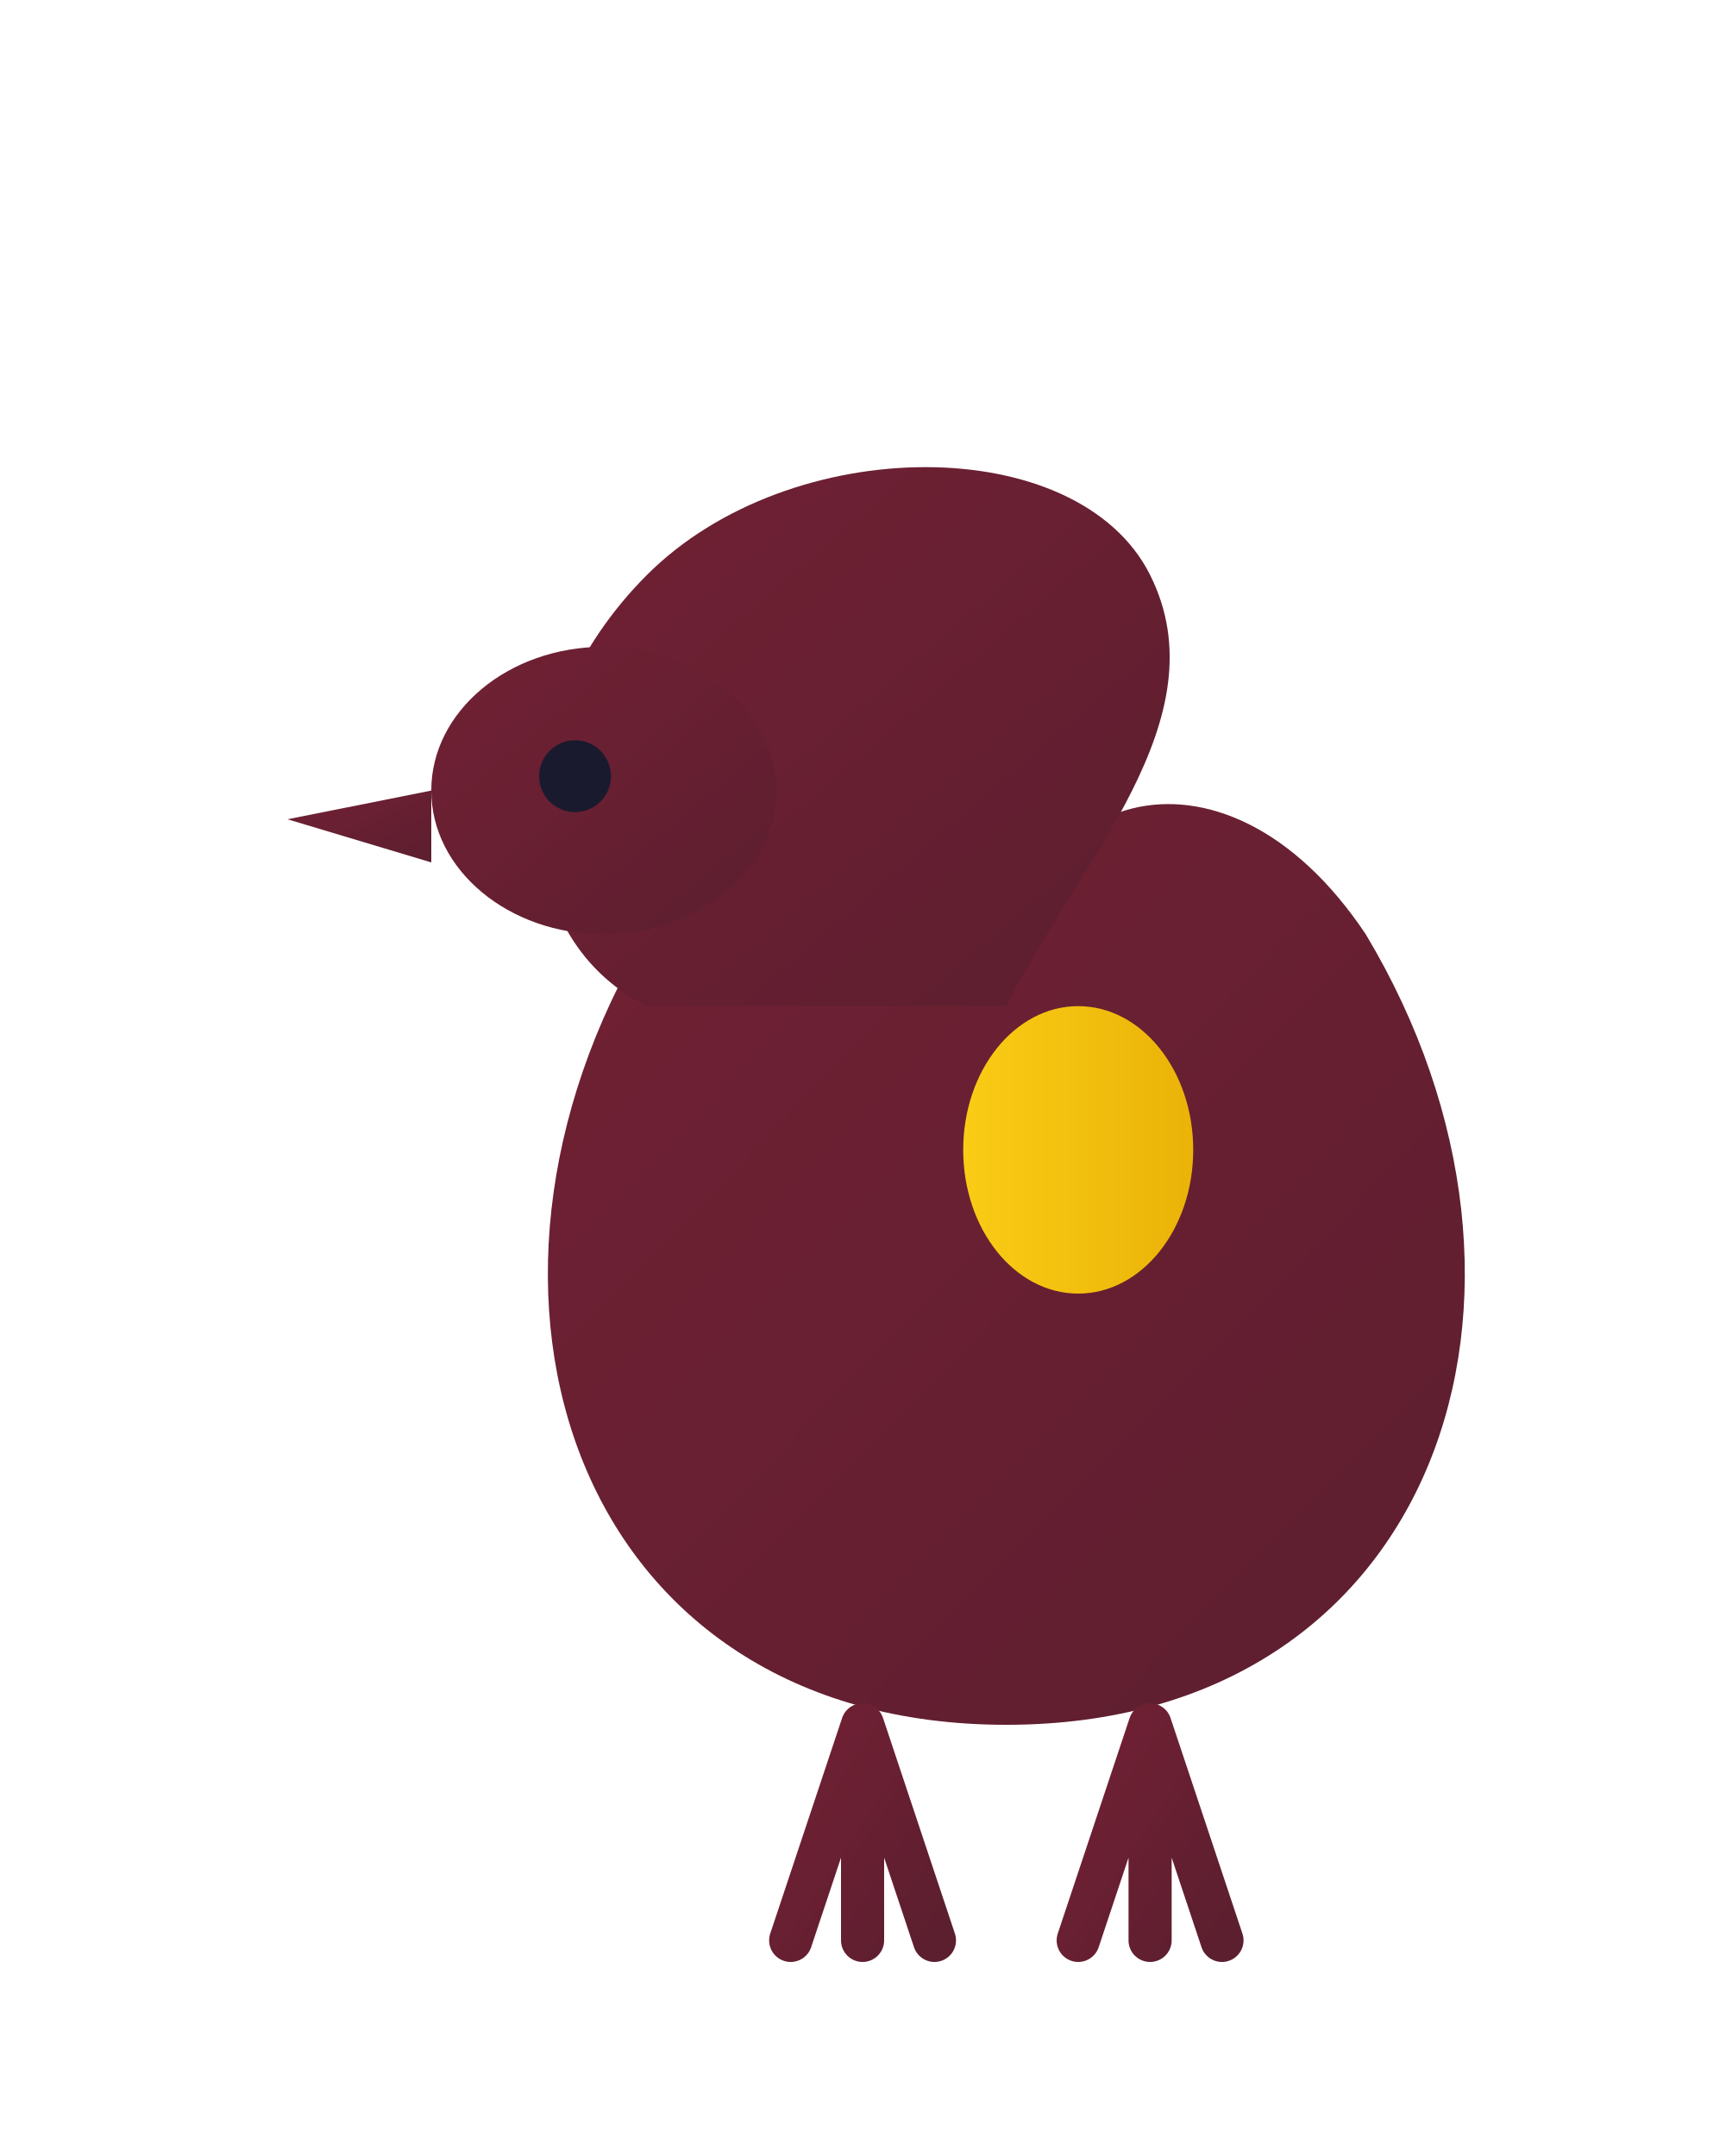
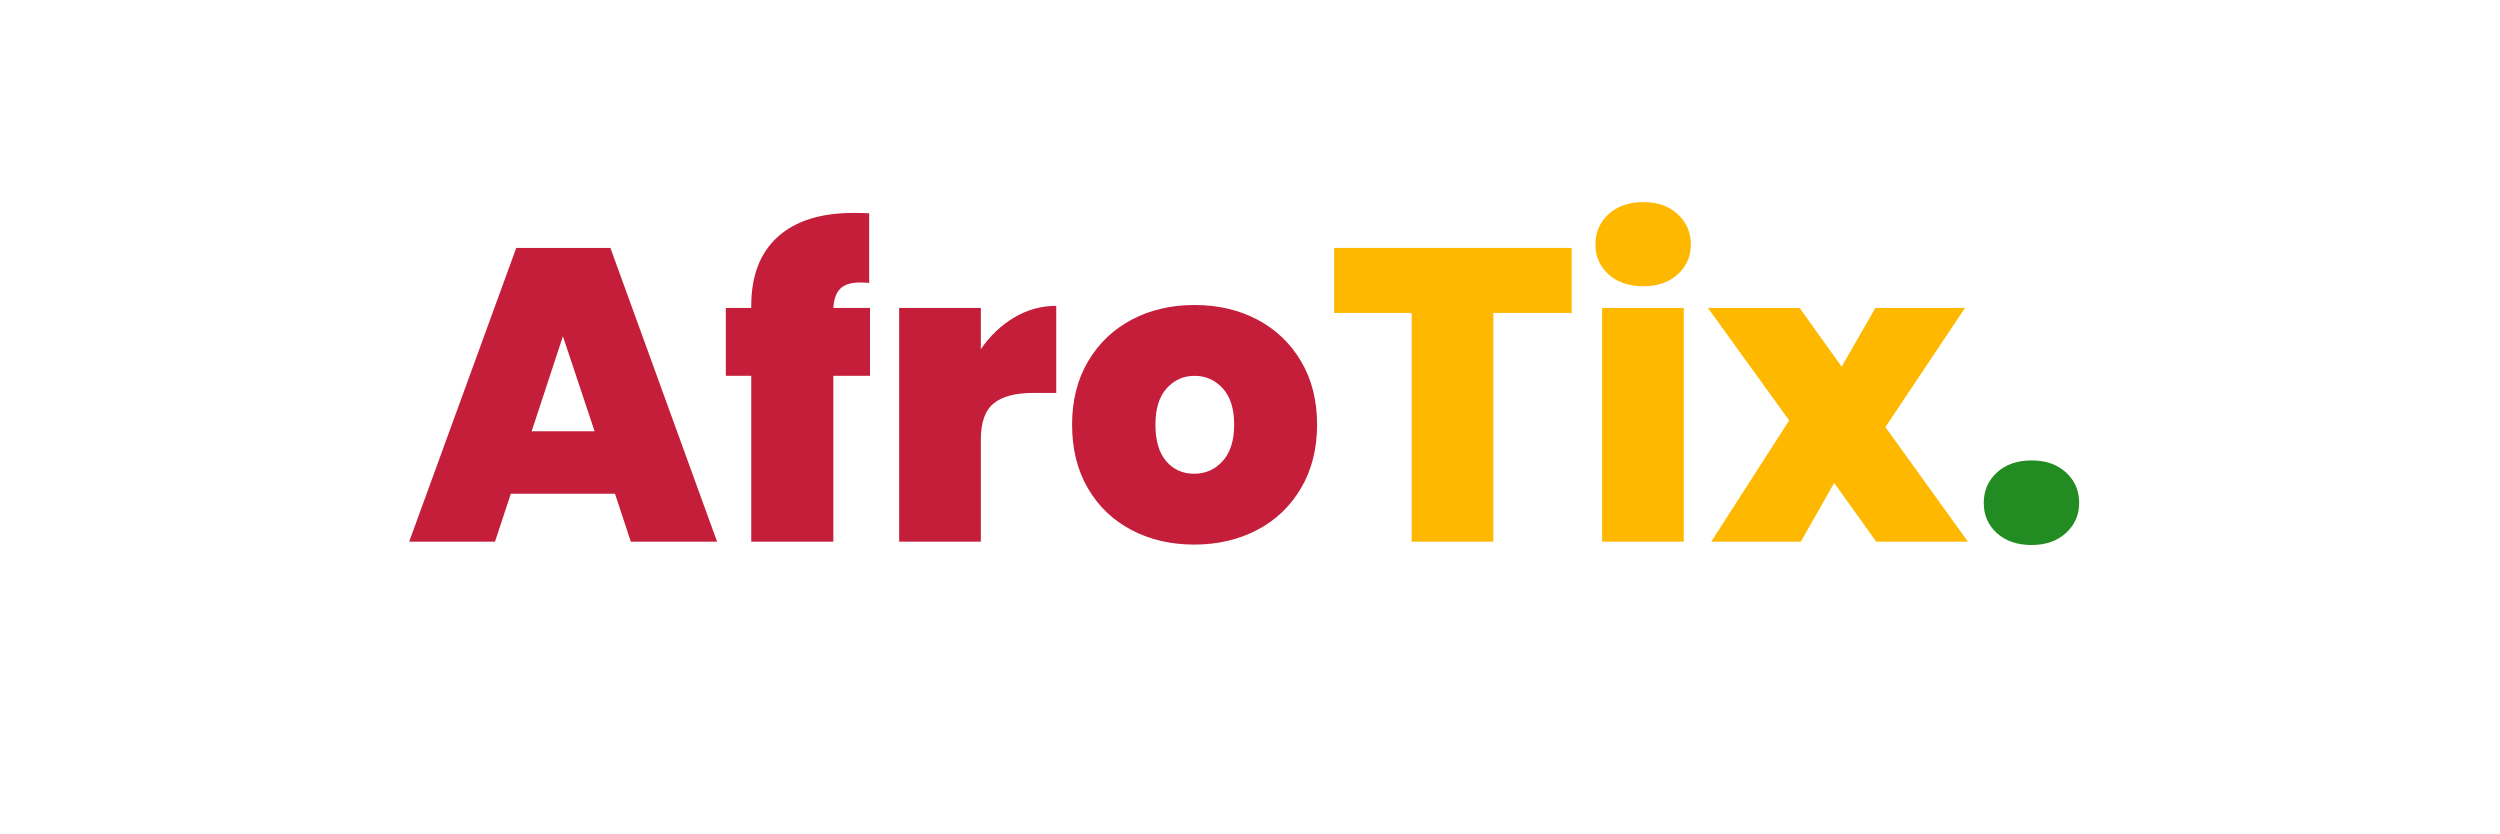
- <svg xmlns="http://www.w3.org/2000/svg" viewBox="0 0 120 150">
-   <defs>
-     <linearGradient id="grad1" x1="0%" y1="0%" x2="100%" y2="100%">
-       <stop offset="0%" style="stop-color:#722034;stop-opacity:1" />
-       <stop offset="100%" style="stop-color:#5c1f2f;stop-opacity:1" />
-     </linearGradient>
-     <linearGradient id="grad2" x1="0%" y1="0%" x2="100%" y2="0%">
-       <stop offset="0%" style="stop-color:#facc15;stop-opacity:1" />
-       <stop offset="100%" style="stop-color:#eab308;stop-opacity:1" />
-     </linearGradient>
-   </defs>
-   <g transform="translate(70, 100)">
-     <path d="M 0 20                   C -30 20, -40 -10, -25 -35                  C -15 -50, 0 -45, 0 -30                  C 0 -45, 15 -50, 25 -35                  C 40 -10, 30 20, 0 20 Z" fill="url(#grad1)" />
-     <path d="M 0 -30                   C 5 -40, 15 -50, 10 -60                  C 5 -70, -15 -70, -25 -60                  C -35 -50, -35 -35, -25 -30" fill="url(#grad1)" />
-     <ellipse cx="-28" cy="-45" rx="12" ry="10" fill="url(#grad1)" />
-     <path d="M -40 -45 L -50 -43 L -40 -40 Z" fill="url(#grad1)" />
-     <circle cx="-30" cy="-46" r="2.5" fill="#1A1A2E" />
-     <ellipse cx="5" cy="-20" rx="8" ry="10" fill="url(#grad2)" />
-     <path d="M -10 20 L -15 35 M -10 20 L -10 35 M -10 20 L -5 35" stroke="url(#grad1)" stroke-width="3" fill="none" stroke-linecap="round" />
-     <path d="M 10 20 L 5 35 M 10 20 L 10 35 M 10 20 L 15 35" stroke="url(#grad1)" stroke-width="3" fill="none" stroke-linecap="round" />
-   </g>
-   <g transform="translate(130, 100)">
-         
- 
-     </g>
-   <line x1="130" y1="142" x2="290" y2="142" stroke="url(#grad2)" stroke-width="2" opacity="0.6" />
+ <svg xmlns="http://www.w3.org/2000/svg" viewBox="0 0 600 200" fill="none">
+   <path fill="#C41E3A" d="M151.40 130L147.60 118.50L122.60 118.50L118.80 130L98.20 130L123.90 59.50L146.50 59.50L172.10 130L151.40 130ZM127.60 103.50L142.70 103.50L135.10 80.70L127.60 103.50ZM208.80 73.90L208.80 90.20L200.00 90.20L200.00 130L180.30 130L180.30 90.20L174.20 90.20L174.20 73.90L180.30 73.90L180.30 73.40Q180.30 62.60 186.65 56.85Q193.00 51.10 204.90 51.10L204.90 51.10Q207.30 51.10 208.60 51.20L208.60 51.20L208.60 67.90Q207.80 67.80 206.40 67.80L206.40 67.80Q203.20 67.80 201.70 69.25Q200.20 70.70 200.00 73.90L200.00 73.90L208.80 73.90ZM235.40 83.80Q238.70 79 243.40 76.20Q248.10 73.40 253.50 73.40L253.50 73.40L253.50 94.30L248 94.30Q241.60 94.30 238.50 96.80Q235.40 99.30 235.40 105.50L235.40 105.50L235.40 130L215.80 130L215.80 73.90L235.40 73.90L235.40 83.80ZM286.60 130.70Q278.20 130.70 271.55 127.20Q264.90 123.70 261.10 117.20Q257.30 110.70 257.30 101.90L257.30 101.90Q257.30 93.20 261.15 86.70Q265 80.20 271.65 76.70Q278.30 73.20 286.70 73.20L286.70 73.20Q295.10 73.20 301.75 76.70Q308.40 80.20 312.25 86.70Q316.10 93.20 316.10 101.90L316.10 101.90Q316.10 110.60 312.25 117.15Q308.40 123.70 301.70 127.20Q295 130.70 286.60 130.70L286.60 130.70ZM286.60 113.70Q290.70 113.70 293.45 110.65Q296.20 107.60 296.20 101.90L296.20 101.90Q296.20 96.20 293.45 93.20Q290.70 90.20 286.70 90.20L286.70 90.20Q282.70 90.20 280 93.20Q277.30 96.20 277.30 101.90L277.30 101.90Q277.30 107.70 279.90 110.70Q282.50 113.70 286.60 113.70L286.60 113.70Z" />
+   <path fill="#FFB800" d="M320.20 59.50L377.20 59.50L377.20 75.10L358.40 75.10L358.40 130L338.80 130L338.80 75.10L320.20 75.10L320.20 59.50ZM394.40 68.70Q389.20 68.70 386.05 65.85Q382.90 63 382.90 58.70L382.90 58.70Q382.90 54.30 386.05 51.40Q389.20 48.50 394.40 48.50L394.40 48.50Q399.50 48.50 402.65 51.40Q405.80 54.30 405.80 58.70L405.80 58.70Q405.80 63 402.65 65.85Q399.50 68.70 394.40 68.70L394.40 68.70ZM384.50 73.90L404.10 73.90L404.10 130L384.50 130L384.50 73.90ZM472.30 130L450.30 130L440.20 115.90L432.20 130L410.70 130L429.40 100.90L409.90 73.90L431.90 73.90L442 88L450.10 73.90L471.60 73.90L452.50 102.50L472.30 130Z" />
+   <path fill="#228B22" d="M487.60 130.80Q482.40 130.80 479.25 127.95Q476.10 125.10 476.10 120.70L476.10 120.70Q476.10 116.30 479.25 113.40Q482.40 110.50 487.60 110.50L487.60 110.50Q492.70 110.50 495.85 113.40Q499 116.30 499 120.70L499 120.70Q499 125 495.85 127.90Q492.70 130.80 487.60 130.80L487.60 130.80Z" />
</svg>
